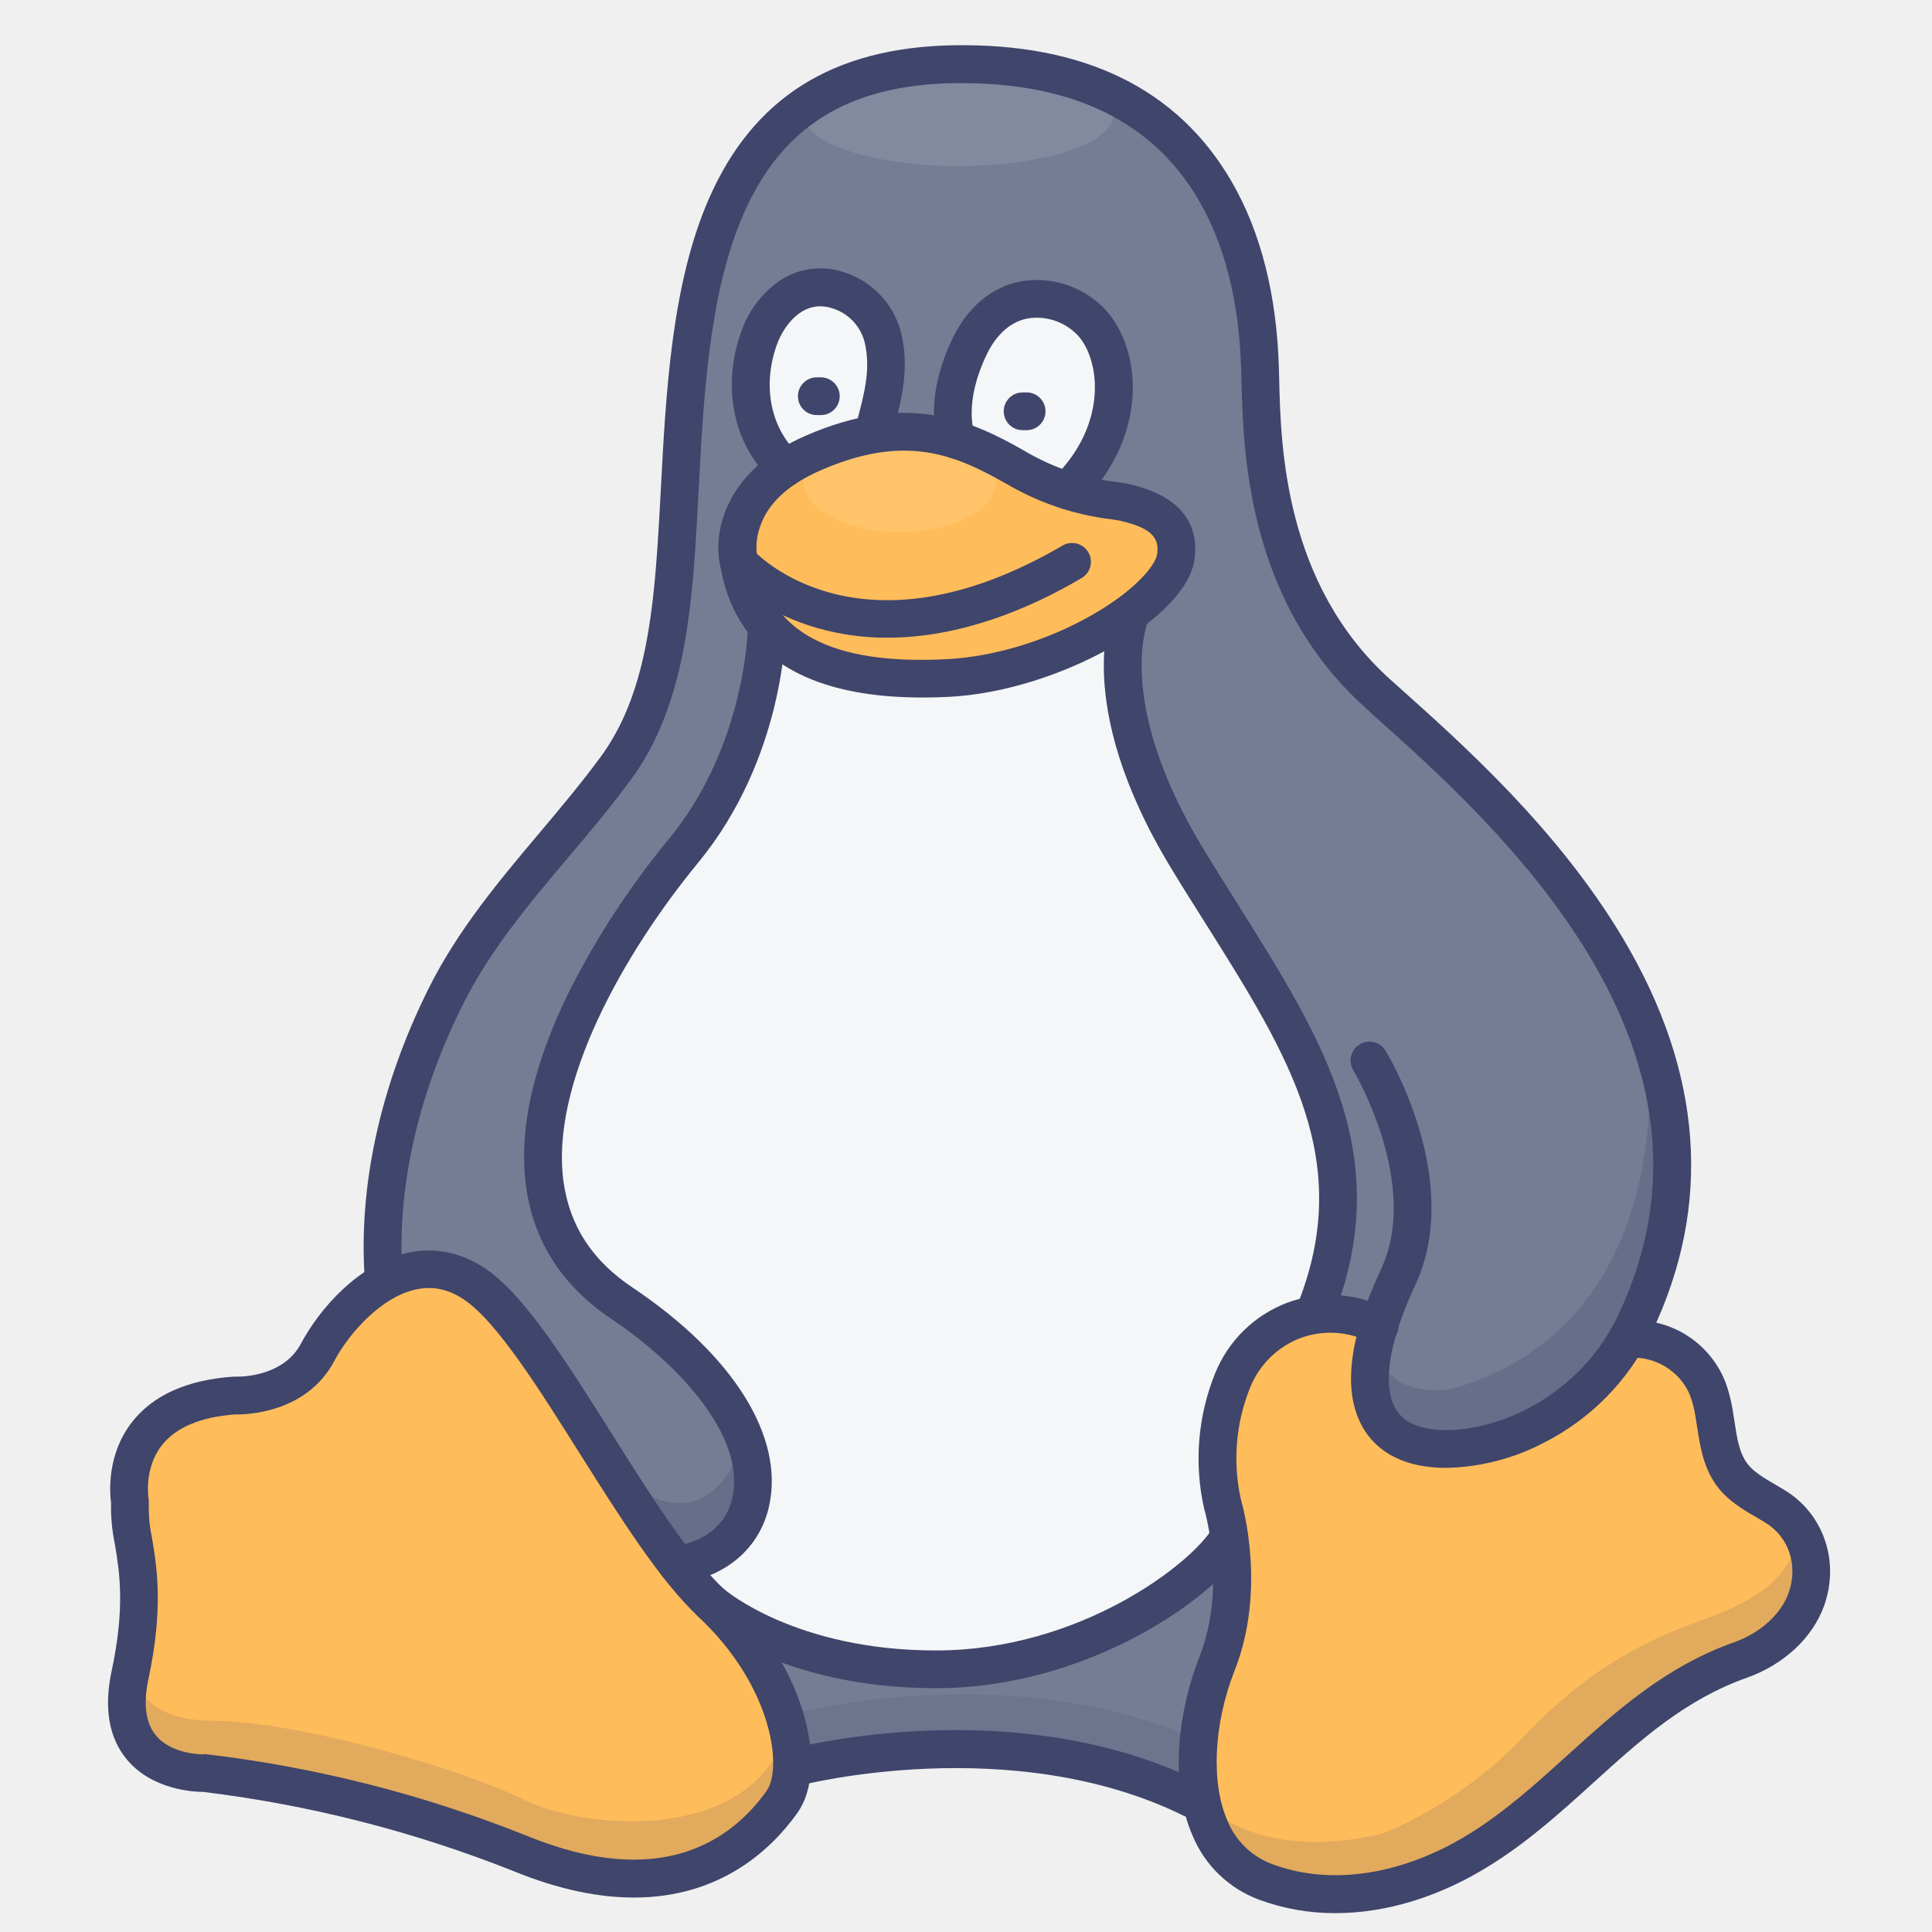
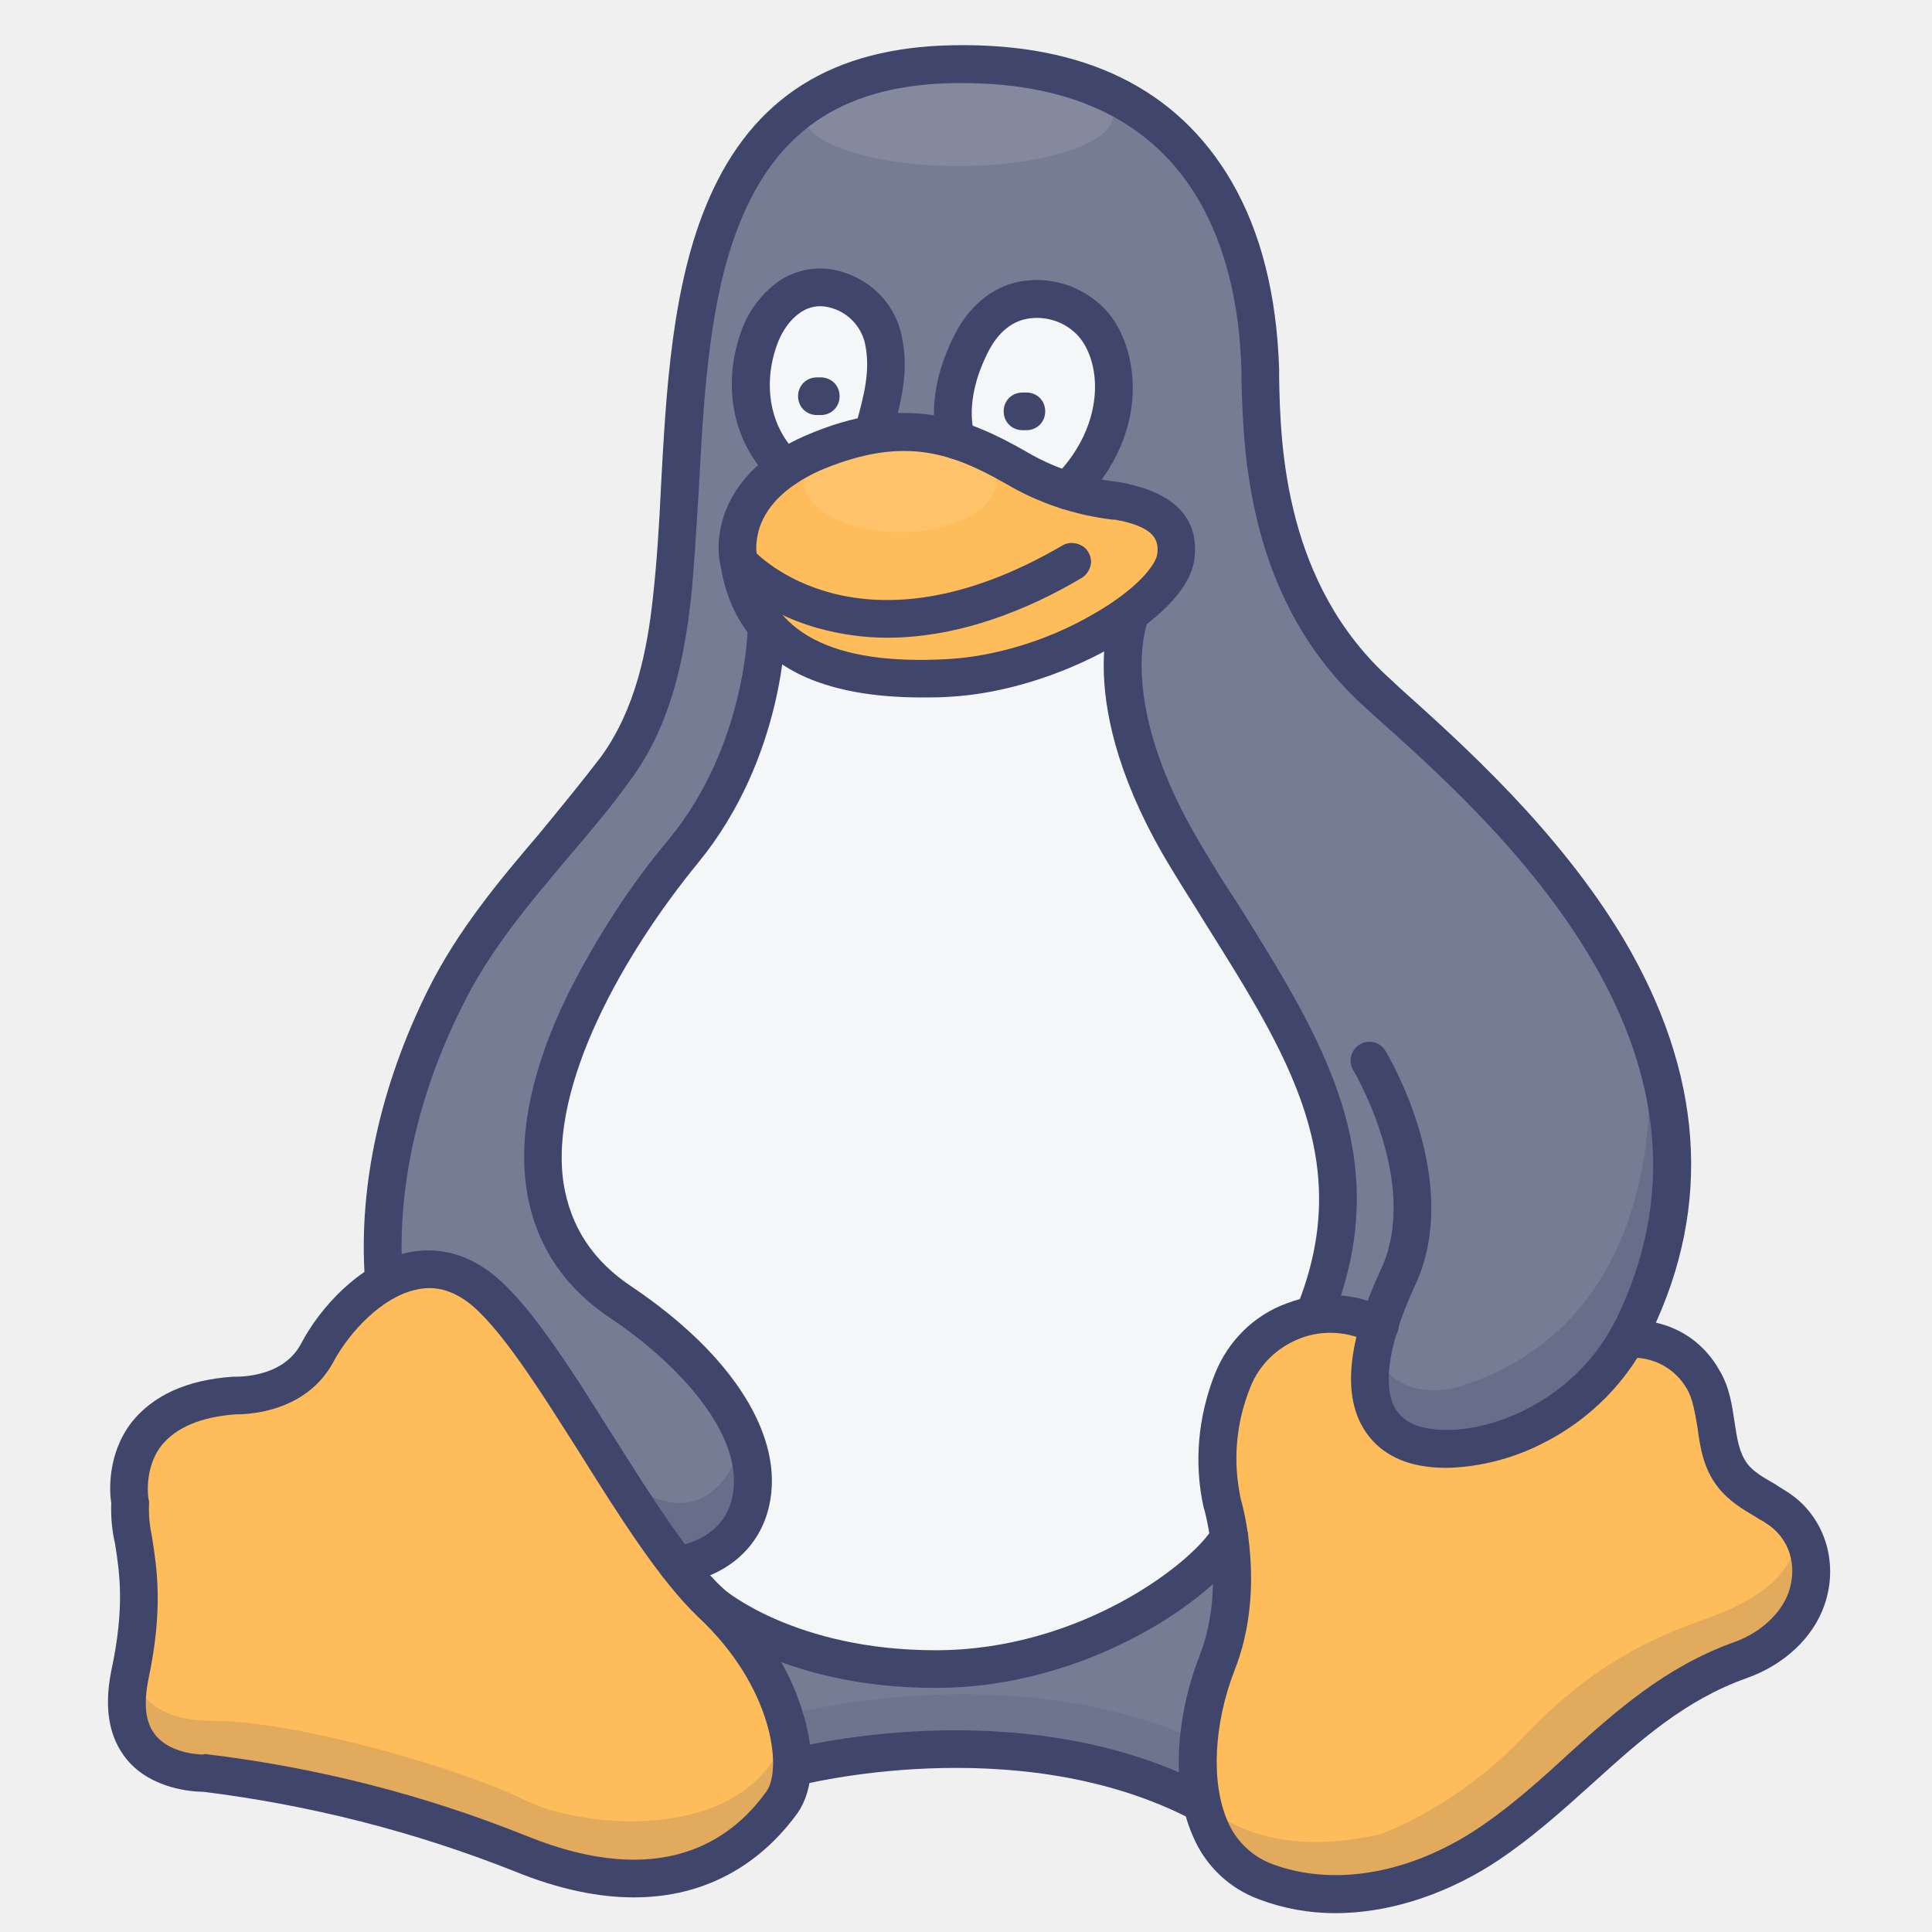
- <svg xmlns="http://www.w3.org/2000/svg" viewBox="0 0 512 512">
+ <svg xmlns="http://www.w3.org/2000/svg" xmlns:xlink="http://www.w3.org/1999/xlink" width="12pt" height="12pt" viewBox="0 0 12 12" version="1.1">
  <defs>
-     <style>.cls-1{fill:#ffbc5a;}.cls-2{fill:#767c93;}.cls-3{fill:#f5f6f7;}.cls-4{opacity:0.15;}.cls-5{fill:#3f456b;}.cls-6{opacity:0.25;}.cls-7{opacity:0.1;}.cls-8{fill:#fff;}</style>
+     <filter id="alpha" filterUnits="objectBoundingBox" x="0%" y="0%" width="100%" height="100%">
+       <feColorMatrix type="matrix" in="SourceGraphic" values="0 0 0 0 1 0 0 0 0 1 0 0 0 0 1 0 0 0 1 0" />
+     </filter>
+     <mask id="mask0">
+       <g filter="url(#alpha)">
+         <rect x="0" y="0" width="12" height="12" style="fill:rgb(0%,0%,0%);fill-opacity:0.149;stroke:none;" />
+       </g>
+     </mask>
+     <clipPath id="clip1">
+       <rect x="0" y="0" width="12" height="12" />
+     </clipPath>
+     <g id="surface5" clip-path="url(#clip1)">
+       <path style=" stroke:none;fill-rule:nonzero;fill:rgb(24.706%,27.059%,41.961%);fill-opacity:1;" d="M 0.797 10.266 C 0.797 10.266 0.773 10.688 1.312 10.688 C 1.852 10.688 2.883 10.992 3.258 11.18 C 3.633 11.367 4.688 11.461 4.898 10.723 C 4.898 10.723 5.121 11.414 4.211 11.637 C 4.211 11.637 3.68 11.758 3.07 11.469 C 2.461 11.18 1.57 10.992 1.266 11.016 C 0.961 11.039 0.609 10.805 0.797 10.266 Z M 0.797 10.266 " />
+     </g>
+     <mask id="mask1">
+       <g filter="url(#alpha)">
+         <rect x="0" y="0" width="12" height="12" style="fill:rgb(0%,0%,0%);fill-opacity:0.149;stroke:none;" />
+       </g>
+     </mask>
+     <clipPath id="clip2">
+       <rect x="0" y="0" width="12" height="12" />
+     </clipPath>
+     <g id="surface8" clip-path="url(#clip2)">
+       <path style=" stroke:none;fill-rule:nonzero;fill:rgb(24.706%,27.059%,41.961%);fill-opacity:1;" d="M 4.871 10.656 C 4.871 10.656 6.242 10.273 7.445 10.809 L 7.453 11.18 C 7.453 11.18 6.488 10.609 4.934 10.977 Z M 4.871 10.656 " />
+     </g>
+     <mask id="mask2">
+       <g filter="url(#alpha)">
+         <rect x="0" y="0" width="12" height="12" style="fill:rgb(0%,0%,0%);fill-opacity:0.149;stroke:none;" />
+       </g>
+     </mask>
+     <clipPath id="clip3">
+       <rect x="0" y="0" width="12" height="12" />
+     </clipPath>
+     <g id="surface11" clip-path="url(#clip3)">
+       <path style=" stroke:none;fill-rule:nonzero;fill:rgb(24.706%,27.059%,41.961%);fill-opacity:1;" d="M 7.453 11.18 C 7.453 11.18 7.781 11.578 8.578 11.391 C 8.578 11.391 9.047 11.227 9.469 10.781 C 9.891 10.336 10.266 10.172 10.594 10.055 C 10.922 9.938 11.18 9.766 11.156 9.477 C 11.156 9.477 11.543 10.008 10.938 10.254 C 10.938 10.254 10.441 10.383 10 10.852 C 9.562 11.32 8.965 11.766 8.359 11.766 C 7.758 11.766 7.547 11.484 7.453 11.18 Z M 7.453 11.18 " />
+     </g>
+     <mask id="mask3">
+       <g filter="url(#alpha)">
+         <rect x="0" y="0" width="12" height="12" style="fill:rgb(0%,0%,0%);fill-opacity:0.251;stroke:none;" />
+       </g>
+     </mask>
+     <clipPath id="clip4">
+       <rect x="0" y="0" width="12" height="12" />
+     </clipPath>
+     <g id="surface14" clip-path="url(#clip4)">
+       <path style=" stroke:none;fill-rule:nonzero;fill:rgb(24.706%,27.059%,41.961%);fill-opacity:1;" d="M 10.23 6.457 C 10.23 6.457 10.477 8.203 9.023 8.625 C 9.023 8.625 8.594 8.719 8.539 8.332 C 8.539 8.332 8.332 9.012 8.969 8.992 C 9.609 8.977 10.711 8.344 10.23 6.457 Z M 10.23 6.457 " />
+     </g>
+     <mask id="mask4">
+       <g filter="url(#alpha)">
+         <rect x="0" y="0" width="12" height="12" style="fill:rgb(0%,0%,0%);fill-opacity:0.251;stroke:none;" />
+       </g>
+     </mask>
+     <clipPath id="clip5">
+       <rect x="0" y="0" width="12" height="12" />
+     </clipPath>
+     <g id="surface17" clip-path="url(#clip5)">
+       <path style=" stroke:none;fill-rule:nonzero;fill:rgb(24.706%,27.059%,41.961%);fill-opacity:1;" d="M 4.621 8.93 C 4.621 8.93 4.453 9.633 3.867 9.188 L 4.195 9.727 C 4.195 9.727 4.859 9.613 4.621 8.93 Z M 4.621 8.93 " />
+     </g>
+     <mask id="mask5">
+       <g filter="url(#alpha)">
+         <rect x="0" y="0" width="12" height="12" style="fill:rgb(0%,0%,0%);fill-opacity:0.102;stroke:none;" />
+       </g>
+     </mask>
+     <clipPath id="clip6">
+       <rect x="0" y="0" width="12" height="12" />
+     </clipPath>
+     <g id="surface20" clip-path="url(#clip6)">
+       <path style=" stroke:none;fill-rule:nonzero;fill:rgb(100%,100%,100%);fill-opacity:1;" d="M 6.914 0.715 C 6.914 0.539 6.484 0.398 5.953 0.398 C 5.422 0.398 4.992 0.539 4.992 0.715 C 4.992 0.891 5.422 1.031 5.953 1.031 C 6.484 1.031 6.914 0.891 6.914 0.715 Z M 6.914 0.715 " />
+     </g>
+     <mask id="mask6">
+       <g filter="url(#alpha)">
+         <rect x="0" y="0" width="12" height="12" style="fill:rgb(0%,0%,0%);fill-opacity:0.102;stroke:none;" />
+       </g>
+     </mask>
+     <clipPath id="clip7">
+       <rect x="0" y="0" width="12" height="12" />
+     </clipPath>
+     <g id="surface23" clip-path="url(#clip7)">
+       <path style=" stroke:none;fill-rule:nonzero;fill:rgb(100%,100%,100%);fill-opacity:1;" d="M 6.188 2.988 C 6.188 2.812 5.918 2.672 5.59 2.672 C 5.262 2.672 4.992 2.812 4.992 2.988 C 4.992 3.164 5.262 3.305 5.59 3.305 C 5.918 3.305 6.188 3.164 6.188 2.988 Z M 6.188 2.988 " />
+     </g>
  </defs>
-   <g id="Colors">
-     <g data-name="&lt;编组&gt;" id="_编组_">
-       <path class="cls-1" d="M470.6,399.37c8.51,5.32,11.28,15.43,8.15,24.38-2.63,7.52-9.68,13.43-17.49,16.2-28.79,10.19-44.23,34.7-68.95,50.14-16.64,10.39-37.72,15.83-56.95,8.62-10.06-3.77-15.29-12.27-17.15-22.36-2.1-11.34,0-24.67,4.32-35.51,4.89-12.39,4.39-25.26,3.23-33.5a63.35,63.35,0,0,0-1.8-8.79,54.76,54.76,0,0,1,2.65-32.65,27.84,27.84,0,0,1,38.84-14.52c-5.49,18-1.5,29.48,11.72,32,15.29,2.95,40.82-5.68,54-28.53,8.65-.47,16.21,3.55,20.25,10.71,4.47,7.9,2.22,18.09,7.73,25.4C461.94,394.73,466.54,396.83,470.6,399.37Z" />
-       <path class="cls-2" d="M365.45,351.38a28.23,28.23,0,0,0-17.15-2.85l-.05-.32c18.75-46.06-7.33-77.66-33.42-120.43-25.7-42.14-15.26-65-15-65.68h0c6.73-5,11.09-10.28,11.69-14.5,1.63-11.45-10.59-13.74-13.85-14.51-2.12-.5-7.36-.67-14.82-3.05,17-16.8,14-38.19,5-45.83s-23.64-7.63-31,7.64-3.38,24.79-3.38,24.79a45.29,45.29,0,0,0-21.5-1.63l-.28-1.76c2.07-7.72,4-14.94,2.38-22.84A17.72,17.72,0,0,0,222,76.87c-10-3.19-17.73,4.19-20.79,12.49-4.29,11.64-2.85,25.57,6.94,34.53l.05.07c-16.24,10.72-12.39,25.16-12.39,25.16a33.76,33.76,0,0,0,7.4,16.73s-.06,32.91-22.07,59.64-61.94,89.36-16.3,119.91,41.49,65.31,14.64,69.31h0c-18.08-23.17-37.59-62.79-52.94-73.9-8.59-6.22-17.18-5.25-24.52-1.21l-.43-1.15c-1.73-25.46,4.88-51,16.3-74,11.53-23.23,30.12-40.21,45.37-61,9.51-13,12.88-28.91,14.69-44.29,6.18-52.45-5.75-140.72,74.73-142.12,77-1.34,80.77,63.66,81.24,81s0,57.88,31.36,85.93,104.39,90.76,67.94,166.94q-1,2.05-2.09,4c-13.15,22.85-38.68,31.48-54,28.53C364,380.86,360,369.37,365.45,351.38Z" />
-       <path class="cls-3" d="M314.83,227.78c26.09,42.77,52.17,74.37,33.42,120.43l.05.32a28,28,0,0,0-21.69,17.37A54.76,54.76,0,0,0,324,398.55a63.35,63.35,0,0,1,1.8,8.79h0c-6.2,10.77-37.81,35.05-77.75,35.05-38.69,0-58.26-16.49-59.44-17.52l-.06-.05a90.37,90.37,0,0,1-9-10.11h0c26.85-4,31-38.76-14.64-69.31s-5.7-93.18,16.3-119.91,22.07-59.64,22.07-59.64c9.56,11.27,26.9,14.92,48,13.82,18.53-1,37.06-8.94,48.61-17.57C299.57,162.75,289.13,185.64,314.83,227.78Z" />
-       <path class="cls-2" d="M325.76,407.34c1.16,8.24,1.66,21.11-3.23,33.5-4.28,10.84-6.42,24.17-4.32,35.51l-2.21.41c-47.91-23.68-105.55-8.39-105.55-8.39l-.52,0c.52-11.62-6-29.06-21.37-43.48,1.18,1,20.75,17.52,59.44,17.52,39.94,0,71.55-24.28,77.75-35.05Z" />
-       <path class="cls-1" d="M195.83,149.12S192,134.68,208.22,124a46.86,46.86,0,0,1,7.18-3.86,68.26,68.26,0,0,1,16.68-5.1,45.29,45.29,0,0,1,21.5,1.63,82.52,82.52,0,0,1,15.61,7.29A71.4,71.4,0,0,0,282.9,130c7.46,2.38,12.7,2.55,14.82,3.05,3.26.77,15.48,3.06,13.85,14.51-.6,4.22-5,9.47-11.69,14.5h0c-11.55,8.63-30.08,16.6-48.61,17.57-21.13,1.1-38.47-2.55-48-13.82A33.76,33.76,0,0,1,195.83,149.12Z" />
-       <path class="cls-3" d="M287.94,84.2c9,7.64,11.94,29-5,45.83a71.4,71.4,0,0,1-13.71-6.11,82.52,82.52,0,0,0-15.61-7.29s-4-9.51,3.38-24.79S279,76.57,287.94,84.2Z" />
-       <path class="cls-3" d="M234.18,90.4c1.6,7.9-.31,15.12-2.38,22.84l.28,1.76a68.26,68.26,0,0,0-16.68,5.1,46.86,46.86,0,0,0-7.18,3.86l-.05-.07c-9.79-9-11.23-22.89-6.94-34.53,3.06-8.3,10.82-15.68,20.79-12.49A17.72,17.72,0,0,1,234.18,90.4Z" />
-       <path class="cls-1" d="M188.56,424.87c15.35,14.42,21.89,31.86,21.37,43.48a17.14,17.14,0,0,1-2.68,9.17c-6.53,9.17-26.09,31.31-69.28,13.75a332.1,332.1,0,0,0-84-21.39s-25.26.77-19.56-26-.81-35.9,0-45.83c0,0-4.89-26,27.71-28.25,0,0,15.49.76,22-11.46C87.57,352,94.06,344,102,339.6c7.34-4,15.93-5,24.52,1.21,15.35,11.11,34.86,50.73,52.94,73.9a90.37,90.37,0,0,0,9,10.11Z" />
-     </g>
-     <g class="cls-4">
-       <path class="cls-5" d="M34,438s-1,18,22,18,67,13,83,21,61,12,70-19.5c0,0,9.43,29.55-29.29,39,0,0-22.71,5.15-48.71-7.19S67,469,54,470,26,461,34,438Z" />
-     </g>
-     <g class="cls-4">
-       <path class="cls-5" d="M207.89,454.66s58.45-16.29,109.78,6.53L318,477s-41.1-24.26-107.55-8.63Z" />
-     </g>
-     <g class="cls-4">
-       <path class="cls-5" d="M318,477s14,17,48,9c0,0,20-7,38-26s34-26,48-31,25-12.38,24-24.69c0,0,16.49,22.69-9.26,33.19,0,0-21.25,5.53-40,25.51s-44.25,39-70,39S322,490,318,477Z" />
-     </g>
-     <g class="cls-6">
-       <path class="cls-5" d="M436.5,275.5S447,350,385,368c0,0-18.31,3.94-20.66-12.53,0,0-8.84,29,18.41,28.28S457,356,436.5,275.5Z" />
-     </g>
-     <g class="cls-6">
-       <path class="cls-5" d="M197.17,381S190,411,165,392l14,23S207.34,410.09,197.17,381Z" />
-     </g>
-     <g class="cls-7">
-       <ellipse class="cls-8" cx="254" cy="30.5" rx="41" ry="13.5" />
-     </g>
-     <g class="cls-7">
-       <ellipse class="cls-8" cx="238.5" cy="127.5" rx="25.5" ry="13.5" />
-     </g>
-   </g>
-   <g id="Lines">
-     <path class="cls-5" d="M383.31,389a37.7,37.7,0,0,1-7.09-.64c-7.24-1.4-12.62-5.19-15.56-11-4.8-9.42-3-23.22,5.33-41,10.58-22.61-7.17-52.42-7.35-52.72a5,5,0,1,1,8.55-5.19c.85,1.4,20.72,34.66,7.85,62.15-6.76,14.45-8.71,25.9-5.47,32.24,1.53,3,4.33,4.88,8.55,5.69,14,2.69,39.31-6.15,50.6-29.75,34-71.1-32.6-130.56-64.61-159.13L362,187.69c-31.58-28.24-32.52-68-33-87.08l-.07-2.43c-.49-18-4.27-33.16-11.26-45.14-12-20.6-33.07-31-62.66-31l-2.24,0C224.84,22.5,207.1,33.56,197,56.81c-9.11,20.86-10.57,48.65-11.86,73.17-.56,10.6-1.09,20.62-2.16,29.74-1.65,14.05-4.93,32.05-15.63,46.67-5.4,7.39-11.25,14.33-16.91,21-10.68,12.68-20.76,24.66-28,39.27-11.88,23.92-17.34,48.61-15.79,71.41a5,5,0,0,1-10,.68c-1.67-24.56,4.14-51,16.81-76.54,7.79-15.68,18.73-28.68,29.32-41.26,5.55-6.58,11.29-13.4,16.5-20.51,9.26-12.66,12.15-28.3,13.76-41.93,1-8.8,1.55-18.66,2.1-29.1,1.34-25.36,2.85-54.12,12.69-76.65C199.53,25.91,220.73,12.57,252.6,12c34.65-.62,59.46,11.51,73.72,36,7.83,13.45,12.07,30.24,12.61,49.91l.06,2.47c.42,17.69,1.29,54.5,29.63,79.86l2.15,1.92c16.78,15,42.13,37.6,59.38,66.59,21.14,35.55,23.7,70.65,7.59,104.32a63.47,63.47,0,0,1-28.86,29.4A58.19,58.19,0,0,1,383.31,389Z" />
-     <path class="cls-5" d="M353.91,507a57.68,57.68,0,0,1-20.31-3.59,30.54,30.54,0,0,1-17.43-16.66c-6.69-15-3.5-34.52,1.71-47.73,7.31-18.53,1.35-38.8,1.29-39l-.09-.34A60.23,60.23,0,0,1,322,364a33.38,33.38,0,0,1,19.09-18.75,32.85,32.85,0,0,1,26.64,1.64,5,5,0,1,1-4.51,8.92,22.94,22.94,0,0,0-18.61-1.2,23.35,23.35,0,0,0-13.33,13.14,50.11,50.11,0,0,0-2.46,29.5c.72,2.44,6.69,24.34-1.61,45.39-5.61,14.23-6.35,29.94-1.87,40A20.49,20.49,0,0,0,337.11,494c15.67,5.87,34.82,2.89,52.55-8.18,9.47-5.92,17.79-13.46,25.84-20.75,12.7-11.5,25.82-23.4,44.09-29.86,6.93-2.46,12.46-7.49,14.44-13.14,2.52-7.21.08-14.64-6.07-18.48-.85-.53-1.72-1-2.59-1.55-3.49-2-7.44-4.35-10.25-8.07-3.71-4.94-4.58-10.67-5.35-15.73-.57-3.78-1.11-7.36-2.73-10.22a16.42,16.42,0,0,0-15.63-8.18,5,5,0,0,1-.54-10c10.58-.56,19.87,4.39,24.88,13.25,2.52,4.46,3.26,9.34,3.91,13.64.67,4.45,1.25,8.3,3.45,11.21,1.6,2.12,4.37,3.74,7.31,5.46.95.56,1.9,1.11,2.83,1.69,10.06,6.28,14.26,18.73,10.22,30.27-3,8.57-10.68,15.77-20.54,19.26-16.38,5.8-28.2,16.51-40.71,27.85-8.38,7.59-17,15.43-27.26,21.82C381.59,502.68,367.37,507,353.91,507Z" />
-     <path class="cls-5" d="M168,502.87c-9.09,0-19.66-2-31.9-7a330.56,330.56,0,0,0-82.3-21c-2.24,0-13.4-.46-20.16-8.56-4.79-5.74-6.15-13.63-4.06-23.46,3.63-17,2.09-26.26.85-33.71a47.77,47.77,0,0,1-1-10.87c-.37-2.77-1.11-12.77,5.46-21.28,5.56-7.21,14.62-11.3,26.92-12.16a4,4,0,0,1,.6,0,24.83,24.83,0,0,0,7.21-1c4.73-1.4,8.14-4,10.14-7.77,4.92-9.22,15.2-21,28-24,7.54-1.74,15-.1,21.72,4.73,10.09,7.31,21,24.68,32.59,43.07,10.09,16,20.51,32.6,29.84,41.34,9.89,9.27,17.29,20.72,20.82,32.25,3.4,11.1,2.88,20.94-1.42,27C204.51,490,191.05,502.87,168,502.87Zm-114-38a3.59,3.59,0,0,1,.47,0,333.49,333.49,0,0,1,85.37,21.73c35.11,14.28,53.81,1.34,63.32-12,4.23-5.94,1.68-27.62-18.09-46.15-10.26-9.62-21-26.74-31.46-43.31-10.56-16.77-21.47-34.12-30-40.29-4.38-3.18-8.83-4.18-13.59-3.08-8.89,2-17.35,11.26-21.45,18.94C81.17,374.62,65,374.91,62.27,374.84c-9.15.68-15.68,3.44-19.4,8.2-4.83,6.17-3.51,14.08-3.5,14.16a5.68,5.68,0,0,1,.07,1.3,37.62,37.62,0,0,0,.83,9c1.31,7.85,3.09,18.61-.93,37.44-1.42,6.67-.76,11.7,2,15,4.23,5.08,12.47,5,12.56,5Z" />
-     <path class="cls-5" d="M316,481.76a5,5,0,0,1-2.21-.52c-45.61-22.54-101.5-8.19-102.06-8a5,5,0,0,1-2.56-9.67c2.43-.64,60-15.48,109,8.75a5,5,0,0,1-2.21,9.48Z" />
-     <path class="cls-5" d="M248,447.39c-41.38,0-62-18.08-62.84-18.85a5,5,0,0,1,6.67-7.45c.22.2,18.93,16.3,56.17,16.3,38.41,0,68.08-23.28,73.42-32.55a5,5,0,1,1,8.66,5C322.32,423.31,288.26,447.39,248,447.39Z" />
-     <path class="cls-5" d="M244.4,184.85c-13.21,0-24.13-2.09-32.54-6.23-11.63-5.74-18.67-15.31-20.92-28.46-2-7.89.23-24.93,22.45-34.64,26.79-11.71,43.48-4.42,58.28,4.06a61.81,61.81,0,0,0,24.21,8.15c1.2.16,2.15.29,3,.48l.4.1c16.1,3.66,18.27,12.89,17.26,20-2.25,15.83-36.27,34.87-65,36.36Q247.86,184.86,244.4,184.85Zm-4.8-65.43c-6.4,0-13.61,1.5-22.2,5.26s-13.92,8.76-16,14.95a16.33,16.33,0,0,0-.69,8.26c0,.15.06.25.09.41,3.22,19.34,19.63,28,50.23,26.38,12.51-.66,26.48-4.91,38.33-11.67s16.9-13.39,17.29-16.12c.55-3.87-.87-6.85-9.58-8.83l-.46-.11c-.37-.08-1.18-.2-2-.31a72.07,72.07,0,0,1-27.83-9.38C258.27,123.42,250,119.42,239.6,119.42Z" />
-     <path class="cls-5" d="M348.25,353.21a5,5,0,0,1-4.63-6.88c15.62-38.38-1.89-66.24-24.07-101.5-2.93-4.66-6-9.48-9-14.44-27.2-44.59-15.69-69.44-15.19-70.48a5,5,0,0,1,9,4.32c-.2.47-9.19,21.77,14.7,61,3,4.9,6,9.69,8.92,14.33,22.76,36.2,42.41,67.46,24.86,110.58A5,5,0,0,1,348.25,353.21Z" />
-     <path class="cls-5" d="M179.49,419.71a5,5,0,0,1-.73-9.94c8.18-1.22,13.76-5.86,15.3-12.74,3.76-16.73-14.88-36-32-47.48-12.87-8.61-20.46-20.24-22.57-34.57-2.18-14.8,1.56-32.2,11.11-51.74a217.84,217.84,0,0,1,26.68-40.92c20.55-25,20.93-56.17,20.93-56.49a5,5,0,0,1,5-5h0a5,5,0,0,1,5,5c0,1.42-.33,35-23.21,62.81-19.73,24-39.44,58.84-35.61,84.86,1.7,11.57,7.66,20.64,18.23,27.71,26.78,17.93,40.31,39.6,36.18,58-2.47,11-11.28,18.6-23.59,20.43A4.68,4.68,0,0,1,179.49,419.71Z" />
-     <path class="cls-5" d="M282.91,135a5,5,0,0,1-3.52-8.56c9.8-9.7,10.95-19.71,10.75-24.82-.21-5.73-2.3-11-5.45-13.64a14.91,14.91,0,0,0-12.55-3.55c-4.43.94-8.12,4.24-10.67,9.55-6.13,12.77-3.36,20.46-3.24,20.78a5,5,0,0,1-2.72,6.5,5,5,0,0,1-6.55-2.74c-.49-1.19-4.57-12.07,3.5-28.87,3.88-8.09,10.13-13.42,17.6-15a25,25,0,0,1,21.12,5.72c5.29,4.5,8.64,12.31,9,20.88.43,11.64-4.44,23.12-13.72,32.3A4.94,4.94,0,0,1,282.91,135Z" />
-     <path class="cls-5" d="M208.16,128.89a5,5,0,0,1-3.37-1.31c-10.44-9.55-13.68-25.23-8.25-39.95a27.18,27.18,0,0,1,9.64-12.93,19.4,19.4,0,0,1,17.36-2.59,22.7,22.7,0,0,1,15.54,17.3c1.85,9.11-.34,17.25-2.45,25.13A5,5,0,0,1,227,112c2-7.38,3.69-13.75,2.31-20.55a12.65,12.65,0,0,0-8.78-9.76c-7.83-2.51-12.85,4.76-14.58,9.45-4,10.89-1.81,22.31,5.62,29.11a5,5,0,0,1-3.38,8.69Z" />
-     <path class="cls-5" d="M235.17,169a66.78,66.78,0,0,1-18.39-2.51c-16-4.54-24.32-13.68-24.67-14.07a5,5,0,0,1,7.43-6.7c1.17,1.28,28.48,30,81.81-1a5,5,0,1,1,5,8.64C273.13,161.13,254.75,169,235.17,169Z" />
-     <path class="cls-5" d="M217.53,110h-1.07a5,5,0,0,1,0-10h1.07a5,5,0,0,1,0,10Z" />
-     <path class="cls-5" d="M272.09,114H271a5,5,0,0,1,0-10h1.07a5,5,0,0,1,0,10Z" />
+   <g id="surface1">
+     <path style=" stroke:none;fill-rule:nonzero;fill:rgb(100%,73.725%,35.294%);fill-opacity:1;" d="M 11.031 9.359 C 11.23 9.484 11.293 9.723 11.219 9.93 C 11.16 10.109 10.992 10.246 10.812 10.312 C 10.137 10.551 9.773 11.125 9.195 11.488 C 8.805 11.73 8.312 11.859 7.859 11.688 C 7.625 11.602 7.5 11.402 7.457 11.164 C 7.41 10.898 7.457 10.586 7.559 10.332 C 7.676 10.043 7.664 9.738 7.637 9.547 C 7.625 9.477 7.613 9.41 7.594 9.34 C 7.535 9.086 7.555 8.82 7.656 8.574 C 7.723 8.402 7.859 8.266 8.035 8.203 C 8.207 8.137 8.402 8.148 8.566 8.234 C 8.438 8.656 8.531 8.926 8.84 8.984 C 9.199 9.055 9.797 8.852 10.105 8.316 C 10.309 8.305 10.484 8.398 10.582 8.566 C 10.684 8.754 10.633 8.992 10.762 9.164 C 10.828 9.25 10.934 9.301 11.031 9.359 Z M 11.031 9.359 " />
+     <path style=" stroke:none;fill-rule:nonzero;fill:rgb(46.275%,48.627%,57.647%);fill-opacity:1;" d="M 8.566 8.234 C 8.441 8.172 8.301 8.148 8.164 8.168 L 8.164 8.16 C 8.602 7.082 7.992 6.34 7.379 5.34 C 6.777 4.352 7.02 3.816 7.027 3.801 C 7.184 3.684 7.289 3.559 7.301 3.461 C 7.34 3.191 7.055 3.137 6.977 3.121 C 6.926 3.109 6.805 3.105 6.629 3.047 C 7.027 2.652 6.957 2.152 6.746 1.973 C 6.535 1.793 6.191 1.793 6.02 2.152 C 5.848 2.512 5.941 2.734 5.941 2.734 C 5.777 2.68 5.605 2.668 5.438 2.695 L 5.43 2.652 C 5.48 2.473 5.523 2.305 5.484 2.117 C 5.457 1.969 5.348 1.848 5.203 1.801 C 4.969 1.727 4.789 1.898 4.715 2.094 C 4.617 2.367 4.648 2.695 4.879 2.902 L 4.879 2.906 C 4.5 3.156 4.59 3.496 4.59 3.496 C 4.609 3.641 4.672 3.773 4.762 3.887 C 4.762 3.887 4.762 4.66 4.246 5.285 C 3.73 5.91 2.793 7.379 3.863 8.094 C 4.934 8.812 4.836 9.625 4.207 9.719 C 3.781 9.176 3.324 8.25 2.965 7.988 C 2.766 7.844 2.562 7.863 2.391 7.961 L 2.383 7.934 C 2.34 7.336 2.496 6.738 2.762 6.199 C 3.035 5.652 3.469 5.254 3.828 4.77 C 4.051 4.465 4.129 4.09 4.172 3.73 C 4.316 2.5 4.035 0.434 5.922 0.398 C 7.727 0.367 7.816 1.891 7.828 2.297 C 7.836 2.703 7.828 3.656 8.562 4.312 C 9.297 4.969 11.008 6.438 10.152 8.223 C 10.137 8.258 10.121 8.289 10.105 8.316 C 9.797 8.855 9.199 9.055 8.84 8.988 C 8.531 8.926 8.438 8.656 8.566 8.234 Z M 8.566 8.234 " />
+     <path style=" stroke:none;fill-rule:nonzero;fill:rgb(96.078%,96.471%,96.863%);fill-opacity:1;" d="M 7.379 5.34 C 7.992 6.34 8.602 7.082 8.164 8.16 L 8.164 8.168 C 7.934 8.203 7.742 8.359 7.656 8.574 C 7.559 8.82 7.535 9.086 7.594 9.34 C 7.613 9.41 7.625 9.477 7.637 9.547 C 7.492 9.801 6.75 10.367 5.812 10.367 C 4.906 10.367 4.449 9.98 4.422 9.957 L 4.418 9.957 C 4.344 9.883 4.273 9.805 4.207 9.719 C 4.836 9.625 4.934 8.812 3.863 8.094 C 2.797 7.379 3.73 5.91 4.246 5.285 C 4.762 4.66 4.766 3.887 4.766 3.887 C 4.988 4.152 5.395 4.238 5.891 4.211 C 6.324 4.188 6.758 4 7.027 3.801 C 7.02 3.812 6.777 4.352 7.379 5.34 Z M 7.379 5.34 " />
+     <path style=" stroke:none;fill-rule:nonzero;fill:rgb(46.275%,48.627%,57.647%);fill-opacity:1;" d="M 7.637 9.547 C 7.664 9.738 7.676 10.043 7.559 10.332 C 7.461 10.586 7.41 10.898 7.457 11.164 L 7.406 11.176 C 6.285 10.617 4.934 10.977 4.934 10.977 L 4.922 10.977 C 4.934 10.707 4.781 10.297 4.418 9.957 C 4.445 9.98 4.906 10.367 5.812 10.367 C 6.75 10.367 7.488 9.801 7.633 9.547 Z M 7.637 9.547 " />
+     <path style=" stroke:none;fill-rule:nonzero;fill:rgb(100%,73.725%,35.294%);fill-opacity:1;" d="M 4.59 3.496 C 4.59 3.496 4.5 3.156 4.879 2.906 C 4.934 2.871 4.988 2.84 5.047 2.816 C 5.172 2.758 5.305 2.719 5.438 2.695 C 5.609 2.668 5.781 2.68 5.941 2.734 C 6.07 2.777 6.195 2.836 6.309 2.906 C 6.41 2.965 6.52 3.012 6.629 3.047 C 6.805 3.102 6.93 3.105 6.977 3.117 C 7.055 3.137 7.34 3.191 7.301 3.457 C 7.289 3.559 7.184 3.68 7.027 3.797 C 6.758 4 6.324 4.188 5.891 4.211 C 5.395 4.234 4.988 4.148 4.766 3.887 C 4.672 3.773 4.609 3.641 4.59 3.496 Z M 4.59 3.496 " />
+     <path style=" stroke:none;fill-rule:nonzero;fill:rgb(96.078%,96.471%,96.863%);fill-opacity:1;" d="M 6.75 1.973 C 6.961 2.152 7.027 2.652 6.633 3.047 C 6.52 3.012 6.41 2.965 6.309 2.906 C 6.195 2.836 6.07 2.777 5.945 2.734 C 5.945 2.734 5.852 2.512 6.023 2.152 C 6.195 1.793 6.539 1.793 6.75 1.973 Z M 6.75 1.973 " />
+     <path style=" stroke:none;fill-rule:nonzero;fill:rgb(96.078%,96.471%,96.863%);fill-opacity:1;" d="M 5.488 2.117 C 5.527 2.305 5.48 2.473 5.434 2.652 L 5.438 2.695 C 5.305 2.719 5.172 2.758 5.047 2.816 C 4.988 2.84 4.934 2.871 4.879 2.906 L 4.879 2.902 C 4.648 2.691 4.617 2.367 4.715 2.094 C 4.789 1.898 4.969 1.727 5.203 1.801 C 5.352 1.848 5.461 1.969 5.488 2.117 Z M 5.488 2.117 " />
+     <path style=" stroke:none;fill-rule:nonzero;fill:rgb(100%,73.725%,35.294%);fill-opacity:1;" d="M 4.418 9.957 C 4.777 10.297 4.934 10.703 4.922 10.977 C 4.922 11.055 4.898 11.129 4.855 11.191 C 4.703 11.406 4.246 11.926 3.234 11.516 C 2.602 11.262 1.941 11.094 1.266 11.012 C 1.266 11.012 0.672 11.031 0.805 10.402 C 0.941 9.777 0.789 9.562 0.805 9.328 C 0.805 9.328 0.691 8.719 1.457 8.668 C 1.457 8.668 1.82 8.684 1.973 8.398 C 2.051 8.25 2.203 8.062 2.391 7.961 C 2.562 7.867 2.766 7.844 2.965 7.988 C 3.324 8.25 3.781 9.176 4.207 9.719 C 4.27 9.805 4.34 9.883 4.418 9.957 Z M 4.418 9.957 " />
+     <use xlink:href="#surface5" mask="url(#mask0)" />
+     <use xlink:href="#surface8" mask="url(#mask1)" />
+     <use xlink:href="#surface11" mask="url(#mask2)" />
+     <use xlink:href="#surface14" mask="url(#mask3)" />
+     <use xlink:href="#surface17" mask="url(#mask4)" />
+     <use xlink:href="#surface20" mask="url(#mask5)" />
+     <use xlink:href="#surface23" mask="url(#mask6)" />
+     <path style=" stroke:none;fill-rule:nonzero;fill:rgb(24.706%,27.059%,41.961%);fill-opacity:1;" d="M 8.984 9.117 C 8.93 9.117 8.871 9.113 8.816 9.102 C 8.648 9.07 8.523 8.98 8.453 8.844 C 8.34 8.625 8.383 8.301 8.578 7.883 C 8.824 7.352 8.41 6.656 8.406 6.648 C 8.371 6.594 8.391 6.52 8.445 6.488 C 8.5 6.453 8.574 6.473 8.605 6.527 C 8.625 6.559 9.09 7.34 8.789 7.984 C 8.633 8.32 8.586 8.59 8.66 8.738 C 8.699 8.809 8.762 8.852 8.863 8.871 C 9.191 8.934 9.785 8.727 10.047 8.176 C 10.844 6.508 9.285 5.113 8.535 4.445 L 8.484 4.398 C 7.746 3.738 7.723 2.805 7.711 2.359 L 7.711 2.301 C 7.699 1.879 7.609 1.523 7.445 1.242 C 7.164 0.762 6.672 0.516 5.977 0.516 L 5.926 0.516 C 5.27 0.527 4.855 0.785 4.617 1.332 C 4.402 1.82 4.371 2.473 4.34 3.047 C 4.324 3.293 4.312 3.531 4.289 3.742 C 4.25 4.074 4.172 4.496 3.922 4.836 C 3.797 5.012 3.66 5.172 3.527 5.328 C 3.277 5.625 3.039 5.906 2.871 6.25 C 2.59 6.809 2.465 7.391 2.5 7.922 C 2.504 7.988 2.457 8.043 2.391 8.047 C 2.324 8.055 2.27 8.004 2.266 7.938 C 2.227 7.363 2.363 6.742 2.66 6.145 C 2.844 5.777 3.098 5.473 3.348 5.18 C 3.477 5.023 3.609 4.863 3.734 4.699 C 3.949 4.402 4.02 4.035 4.055 3.715 C 4.078 3.508 4.094 3.277 4.105 3.031 C 4.137 2.438 4.172 1.766 4.402 1.238 C 4.676 0.605 5.172 0.293 5.922 0.281 C 6.734 0.266 7.312 0.551 7.648 1.125 C 7.832 1.441 7.93 1.832 7.945 2.293 L 7.945 2.352 C 7.953 2.766 7.977 3.629 8.641 4.223 L 8.691 4.27 C 9.082 4.621 9.676 5.152 10.082 5.828 C 10.578 6.664 10.637 7.484 10.258 8.273 C 10.117 8.574 9.879 8.816 9.582 8.965 C 9.398 9.059 9.191 9.113 8.984 9.117 Z M 8.984 9.117 " />
+     <path style=" stroke:none;fill-rule:nonzero;fill:rgb(24.706%,27.059%,41.961%);fill-opacity:1;" d="M 8.293 11.883 C 8.133 11.883 7.973 11.855 7.82 11.797 C 7.637 11.73 7.488 11.59 7.41 11.406 C 7.254 11.055 7.328 10.598 7.449 10.289 C 7.621 9.855 7.48 9.379 7.48 9.375 L 7.477 9.367 C 7.414 9.09 7.441 8.797 7.547 8.531 C 7.629 8.328 7.789 8.168 7.996 8.094 C 8.199 8.016 8.426 8.031 8.617 8.129 C 8.656 8.148 8.684 8.188 8.688 8.23 C 8.688 8.27 8.668 8.312 8.633 8.336 C 8.598 8.359 8.551 8.359 8.512 8.34 C 8.379 8.27 8.219 8.258 8.078 8.312 C 7.934 8.367 7.82 8.477 7.766 8.617 C 7.676 8.84 7.656 9.078 7.707 9.312 C 7.723 9.367 7.863 9.883 7.668 10.375 C 7.539 10.707 7.52 11.074 7.625 11.312 C 7.676 11.434 7.777 11.531 7.902 11.578 C 8.27 11.715 8.719 11.645 9.133 11.387 C 9.355 11.246 9.551 11.07 9.738 10.898 C 10.035 10.629 10.344 10.352 10.773 10.199 C 10.934 10.141 11.062 10.023 11.109 9.891 C 11.168 9.723 11.113 9.551 10.969 9.461 C 10.949 9.445 10.926 9.438 10.906 9.422 C 10.824 9.375 10.734 9.32 10.668 9.234 C 10.578 9.117 10.559 8.984 10.543 8.863 C 10.527 8.777 10.516 8.691 10.477 8.625 C 10.402 8.496 10.262 8.422 10.109 8.434 C 10.047 8.438 9.992 8.387 9.988 8.324 C 9.984 8.258 10.035 8.203 10.098 8.199 C 10.348 8.188 10.562 8.301 10.68 8.512 C 10.742 8.613 10.758 8.73 10.773 8.828 C 10.789 8.934 10.801 9.023 10.855 9.094 C 10.891 9.141 10.957 9.18 11.027 9.219 C 11.047 9.234 11.07 9.246 11.094 9.262 C 11.328 9.406 11.426 9.699 11.332 9.969 C 11.262 10.172 11.082 10.34 10.852 10.422 C 10.465 10.559 10.188 10.809 9.895 11.074 C 9.699 11.25 9.496 11.434 9.258 11.586 C 8.945 11.781 8.609 11.883 8.293 11.883 Z M 8.293 11.883 " />
+     <path style=" stroke:none;fill-rule:nonzero;fill:rgb(24.706%,27.059%,41.961%);fill-opacity:1;" d="M 3.938 11.785 C 3.723 11.785 3.477 11.738 3.191 11.621 C 2.57 11.375 1.922 11.211 1.262 11.129 C 1.207 11.129 0.945 11.117 0.789 10.93 C 0.676 10.793 0.645 10.609 0.691 10.379 C 0.777 9.98 0.742 9.766 0.715 9.59 C 0.695 9.504 0.688 9.422 0.691 9.336 C 0.68 9.27 0.664 9.035 0.816 8.836 C 0.949 8.668 1.16 8.57 1.449 8.551 C 1.453 8.551 1.457 8.551 1.461 8.551 C 1.52 8.551 1.578 8.543 1.633 8.527 C 1.742 8.496 1.824 8.434 1.871 8.344 C 1.984 8.129 2.227 7.852 2.527 7.781 C 2.703 7.742 2.879 7.781 3.035 7.895 C 3.27 8.066 3.527 8.473 3.797 8.902 C 4.035 9.277 4.277 9.668 4.496 9.871 C 4.73 10.09 4.902 10.359 4.984 10.629 C 5.066 10.887 5.055 11.117 4.953 11.262 C 4.793 11.484 4.477 11.785 3.938 11.785 Z M 1.266 10.895 C 1.27 10.895 1.273 10.895 1.277 10.895 C 1.965 10.977 2.637 11.148 3.277 11.406 C 4.102 11.738 4.539 11.438 4.762 11.125 C 4.859 10.984 4.801 10.477 4.336 10.043 C 4.098 9.816 3.844 9.414 3.602 9.027 C 3.352 8.633 3.098 8.227 2.898 8.082 C 2.793 8.008 2.691 7.984 2.578 8.012 C 2.371 8.059 2.172 8.273 2.074 8.453 C 1.902 8.781 1.523 8.785 1.461 8.785 C 1.246 8.801 1.094 8.867 1.004 8.977 C 0.891 9.121 0.922 9.309 0.922 9.309 C 0.926 9.32 0.926 9.328 0.926 9.34 C 0.922 9.41 0.93 9.48 0.945 9.551 C 0.973 9.734 1.016 9.988 0.922 10.43 C 0.891 10.586 0.902 10.703 0.969 10.781 C 1.066 10.898 1.262 10.898 1.262 10.898 Z M 1.266 10.895 " />
+     <path style=" stroke:none;fill-rule:nonzero;fill:rgb(24.706%,27.059%,41.961%);fill-opacity:1;" d="M 7.406 11.293 C 7.387 11.293 7.371 11.285 7.355 11.277 C 6.285 10.75 4.977 11.086 4.961 11.09 C 4.898 11.109 4.836 11.07 4.82 11.008 C 4.801 10.945 4.84 10.883 4.902 10.863 C 4.961 10.852 6.309 10.504 7.457 11.07 C 7.504 11.094 7.531 11.148 7.52 11.203 C 7.508 11.254 7.461 11.293 7.406 11.293 Z M 7.406 11.293 " />
+     <path style=" stroke:none;fill-rule:nonzero;fill:rgb(24.706%,27.059%,41.961%);fill-opacity:1;" d="M 5.812 10.484 C 4.844 10.484 4.359 10.062 4.34 10.043 C 4.293 10 4.289 9.926 4.332 9.879 C 4.375 9.832 4.449 9.828 4.496 9.871 C 4.5 9.875 4.941 10.25 5.812 10.25 C 6.711 10.25 7.406 9.707 7.535 9.488 C 7.555 9.453 7.594 9.43 7.637 9.43 C 7.676 9.43 7.715 9.453 7.738 9.488 C 7.758 9.523 7.758 9.57 7.734 9.605 C 7.555 9.922 6.758 10.484 5.812 10.484 Z M 5.812 10.484 " />
+     <path style=" stroke:none;fill-rule:nonzero;fill:rgb(24.706%,27.059%,41.961%);fill-opacity:1;" d="M 5.727 4.332 C 5.418 4.332 5.164 4.285 4.965 4.188 C 4.691 4.051 4.527 3.828 4.477 3.52 C 4.43 3.336 4.48 2.934 5 2.707 C 5.629 2.434 6.02 2.605 6.367 2.801 C 6.543 2.906 6.734 2.969 6.934 2.992 C 6.961 2.996 6.984 3 7.004 3.004 L 7.016 3.008 C 7.391 3.094 7.441 3.309 7.418 3.477 C 7.367 3.848 6.57 4.293 5.895 4.328 C 5.84 4.332 5.781 4.332 5.727 4.332 Z M 5.617 2.801 C 5.465 2.801 5.297 2.836 5.094 2.922 C 4.895 3.012 4.77 3.129 4.719 3.273 C 4.699 3.336 4.691 3.402 4.703 3.465 C 4.703 3.469 4.707 3.473 4.707 3.477 C 4.781 3.93 5.168 4.133 5.883 4.094 C 6.176 4.078 6.504 3.98 6.781 3.82 C 7.059 3.664 7.18 3.508 7.188 3.441 C 7.199 3.352 7.168 3.281 6.961 3.234 L 6.953 3.234 C 6.941 3.23 6.926 3.227 6.906 3.227 C 6.676 3.199 6.453 3.125 6.254 3.008 C 6.055 2.895 5.859 2.801 5.617 2.801 Z M 5.617 2.801 " />
+     <path style=" stroke:none;fill-rule:nonzero;fill:rgb(24.706%,27.059%,41.961%);fill-opacity:1;" d="M 8.164 8.277 C 8.125 8.277 8.086 8.258 8.066 8.227 C 8.043 8.195 8.039 8.152 8.055 8.117 C 8.418 7.219 8.008 6.566 7.488 5.738 C 7.422 5.629 7.348 5.516 7.277 5.398 C 6.641 4.355 6.91 3.773 6.922 3.746 C 6.953 3.695 7.02 3.672 7.074 3.699 C 7.133 3.727 7.156 3.793 7.133 3.848 C 7.129 3.859 6.918 4.359 7.477 5.277 C 7.547 5.395 7.617 5.508 7.688 5.613 C 8.219 6.465 8.68 7.195 8.27 8.207 C 8.25 8.25 8.211 8.277 8.164 8.277 Z M 8.164 8.277 " />
+     <path style=" stroke:none;fill-rule:nonzero;fill:rgb(24.706%,27.059%,41.961%);fill-opacity:1;" d="M 4.207 9.836 C 4.145 9.836 4.094 9.789 4.09 9.727 C 4.086 9.668 4.129 9.613 4.191 9.605 C 4.383 9.574 4.512 9.465 4.547 9.305 C 4.637 8.914 4.199 8.461 3.797 8.191 C 3.496 7.992 3.32 7.719 3.27 7.383 C 3.219 7.035 3.305 6.629 3.531 6.168 C 3.703 5.828 3.91 5.504 4.156 5.211 C 4.637 4.625 4.645 3.895 4.645 3.887 C 4.645 3.82 4.699 3.77 4.762 3.77 C 4.828 3.77 4.879 3.82 4.879 3.887 C 4.879 3.918 4.871 4.707 4.336 5.359 C 3.875 5.922 3.41 6.738 3.5 7.348 C 3.543 7.617 3.68 7.832 3.93 7.996 C 4.555 8.418 4.875 8.926 4.777 9.355 C 4.719 9.613 4.512 9.793 4.223 9.836 C 4.219 9.836 4.211 9.836 4.207 9.836 Z M 4.207 9.836 " />
+     <path style=" stroke:none;fill-rule:nonzero;fill:rgb(24.706%,27.059%,41.961%);fill-opacity:1;" d="M 6.629 3.164 C 6.582 3.164 6.539 3.137 6.523 3.09 C 6.504 3.047 6.516 2.996 6.547 2.965 C 6.777 2.734 6.805 2.5 6.801 2.383 C 6.797 2.246 6.746 2.125 6.672 2.062 C 6.594 1.992 6.484 1.961 6.379 1.98 C 6.273 2 6.188 2.078 6.129 2.203 C 5.984 2.5 6.051 2.684 6.051 2.691 C 6.078 2.75 6.047 2.816 5.988 2.844 C 5.961 2.855 5.926 2.855 5.898 2.844 C 5.871 2.828 5.848 2.809 5.836 2.777 C 5.824 2.75 5.727 2.496 5.918 2.102 C 6.008 1.91 6.156 1.785 6.328 1.75 C 6.508 1.715 6.688 1.766 6.824 1.883 C 6.949 1.988 7.027 2.172 7.035 2.375 C 7.047 2.645 6.93 2.914 6.715 3.129 C 6.691 3.152 6.66 3.164 6.629 3.164 Z M 6.629 3.164 " />
+     <path style=" stroke:none;fill-rule:nonzero;fill:rgb(24.706%,27.059%,41.961%);fill-opacity:1;" d="M 4.879 3.02 C 4.848 3.02 4.82 3.012 4.801 2.988 C 4.555 2.766 4.48 2.398 4.605 2.055 C 4.648 1.934 4.727 1.828 4.832 1.75 C 4.949 1.668 5.102 1.645 5.238 1.691 C 5.426 1.75 5.566 1.902 5.602 2.094 C 5.648 2.309 5.594 2.5 5.547 2.684 C 5.523 2.742 5.465 2.773 5.406 2.758 C 5.348 2.742 5.309 2.684 5.32 2.625 C 5.367 2.453 5.406 2.305 5.375 2.145 C 5.355 2.035 5.273 1.945 5.168 1.914 C 4.984 1.855 4.867 2.027 4.828 2.137 C 4.734 2.391 4.785 2.66 4.957 2.82 C 4.996 2.852 5.008 2.902 4.988 2.949 C 4.973 2.992 4.93 3.023 4.879 3.023 Z M 4.879 3.02 " />
+     <path style=" stroke:none;fill-rule:nonzero;fill:rgb(24.706%,27.059%,41.961%);fill-opacity:1;" d="M 5.512 3.961 C 5.367 3.961 5.223 3.941 5.082 3.902 C 4.707 3.797 4.512 3.582 4.504 3.574 C 4.461 3.523 4.465 3.449 4.512 3.406 C 4.559 3.363 4.633 3.367 4.676 3.414 C 4.703 3.445 5.344 4.117 6.594 3.391 C 6.629 3.367 6.676 3.367 6.715 3.387 C 6.754 3.406 6.777 3.449 6.777 3.492 C 6.773 3.535 6.75 3.574 6.711 3.594 C 6.402 3.777 5.969 3.961 5.512 3.961 Z M 5.512 3.961 " />
+     <path style=" stroke:none;fill-rule:nonzero;fill:rgb(24.706%,27.059%,41.961%);fill-opacity:1;" d="M 5.098 2.578 L 5.074 2.578 C 5.008 2.578 4.957 2.527 4.957 2.461 C 4.957 2.395 5.008 2.344 5.074 2.344 L 5.098 2.344 C 5.164 2.344 5.215 2.395 5.215 2.461 C 5.215 2.527 5.164 2.578 5.098 2.578 Z M 5.098 2.578 " />
+     <path style=" stroke:none;fill-rule:nonzero;fill:rgb(24.706%,27.059%,41.961%);fill-opacity:1;" d="M 6.379 2.672 L 6.352 2.672 C 6.285 2.672 6.234 2.621 6.234 2.555 C 6.234 2.488 6.285 2.438 6.352 2.438 L 6.375 2.438 C 6.441 2.438 6.492 2.488 6.492 2.555 C 6.492 2.621 6.441 2.672 6.375 2.672 Z M 6.379 2.672 " />
  </g>
</svg>
